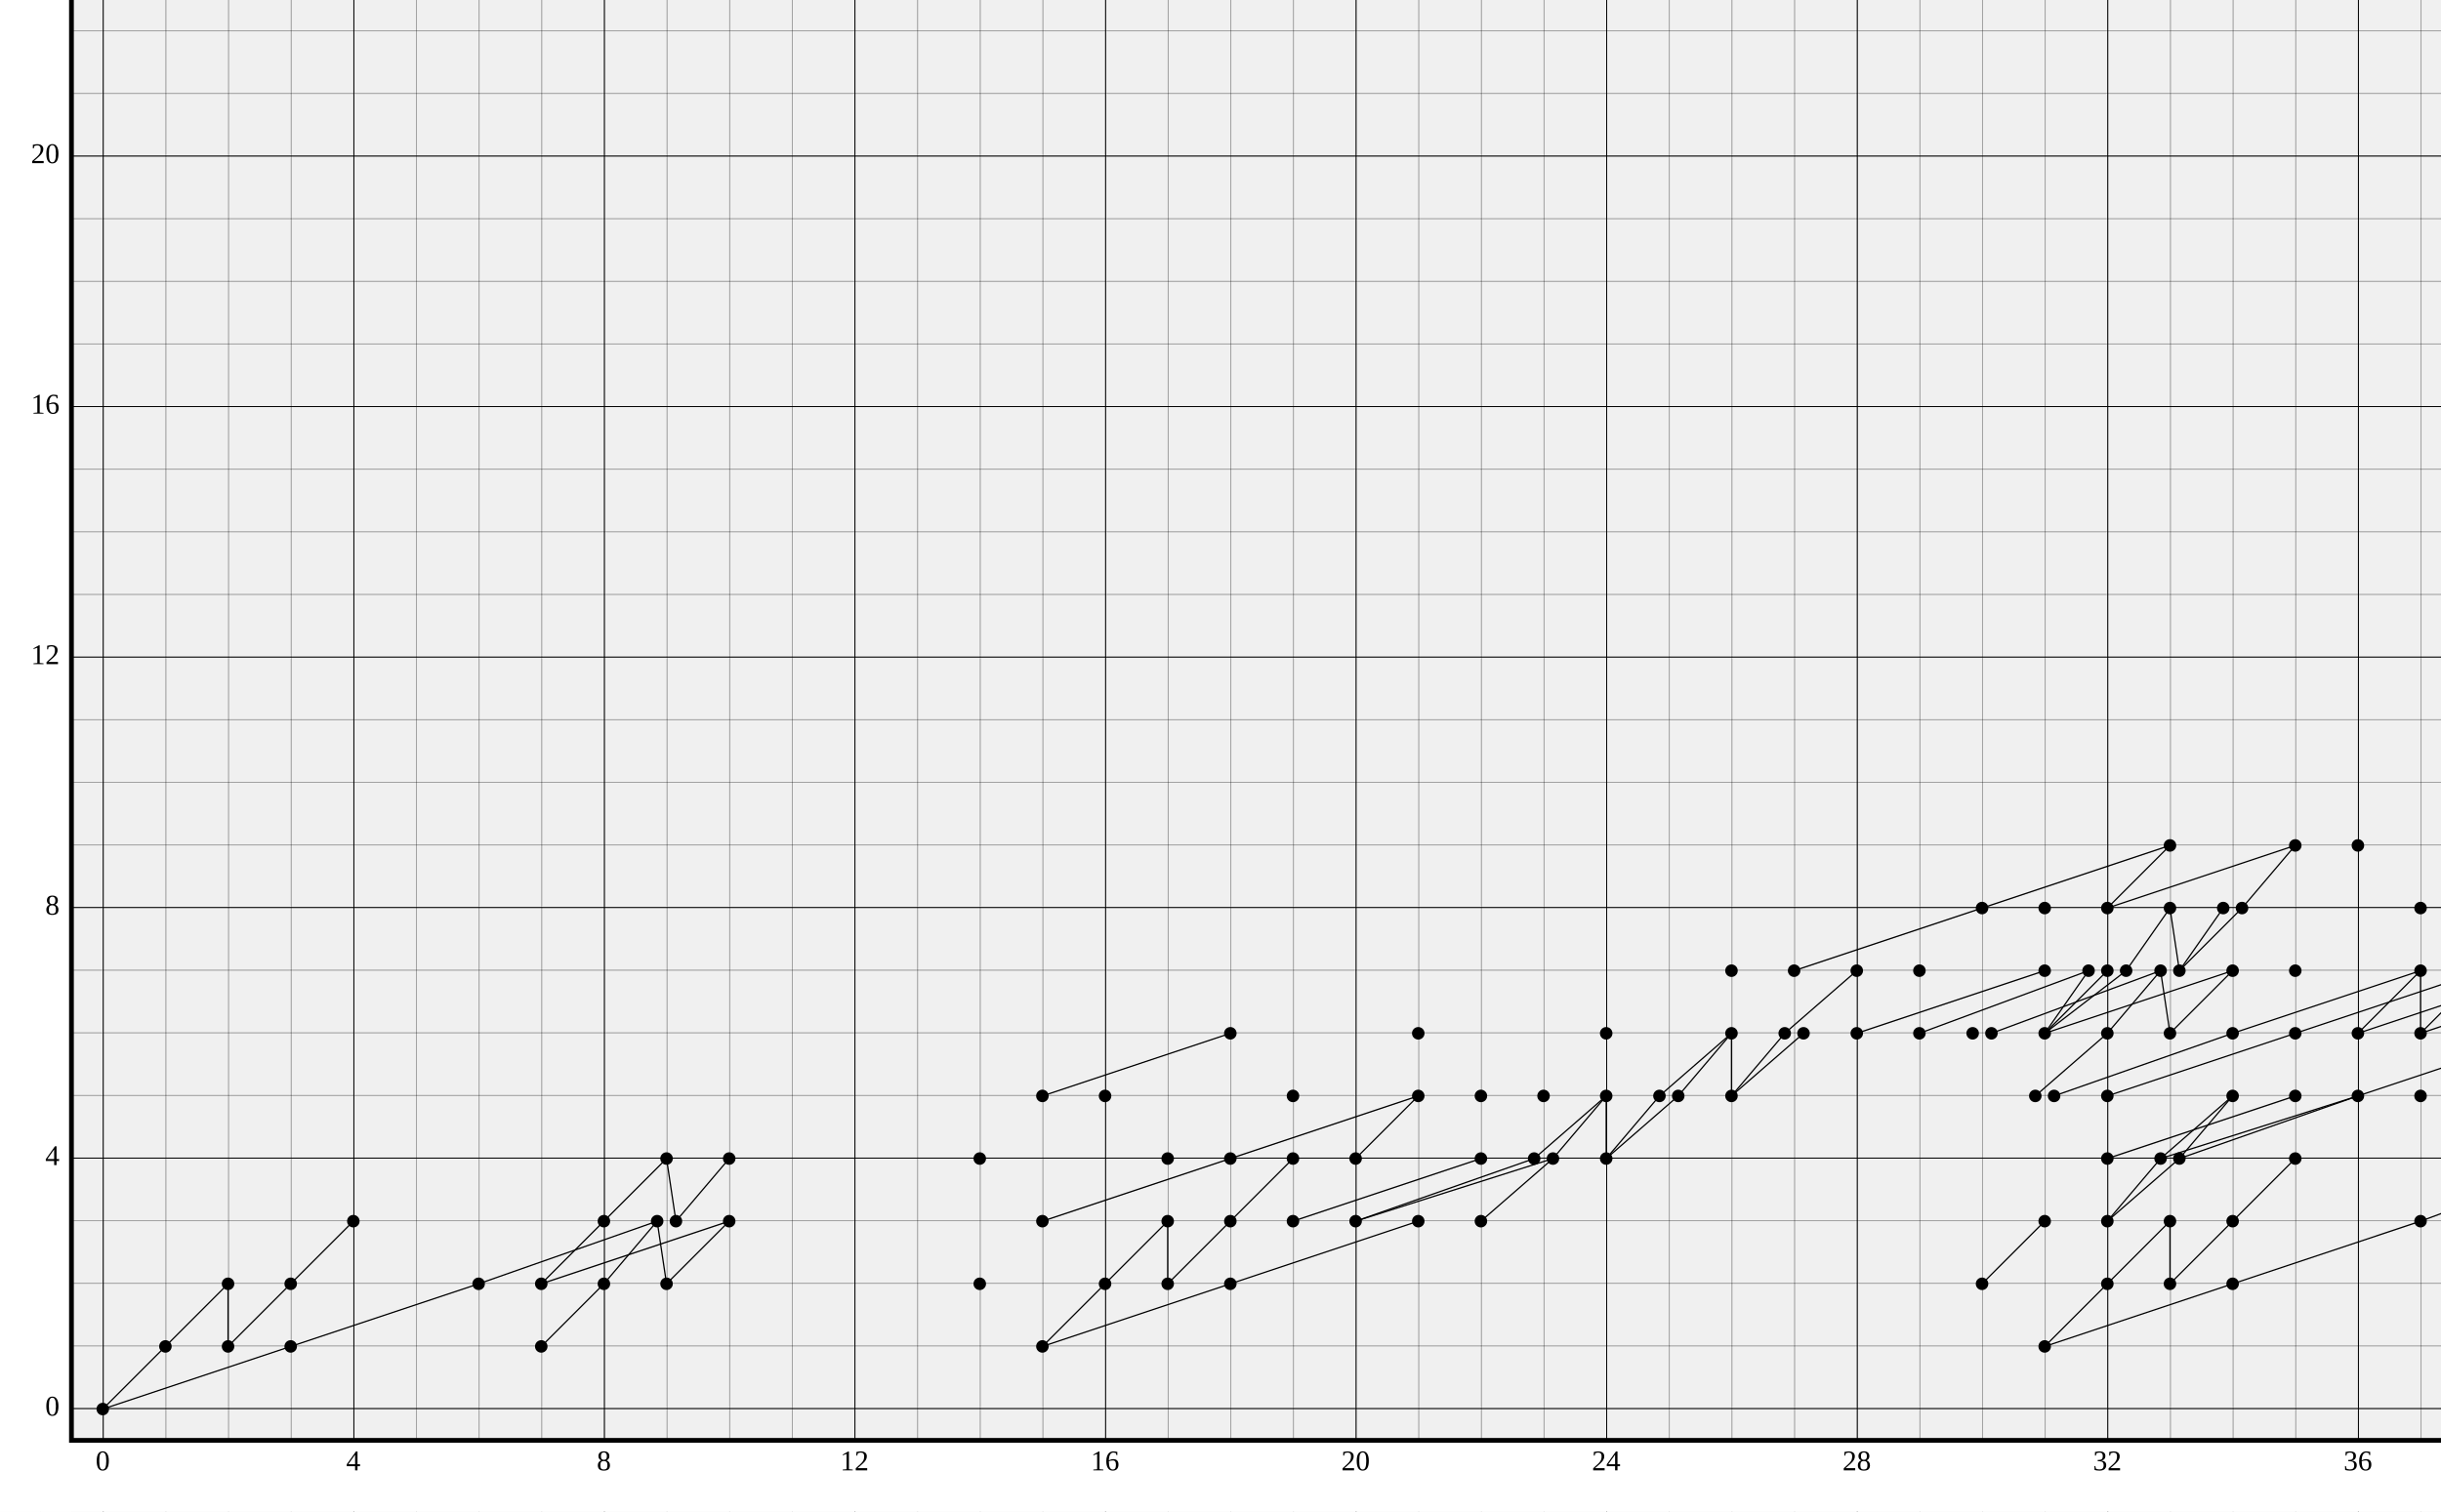
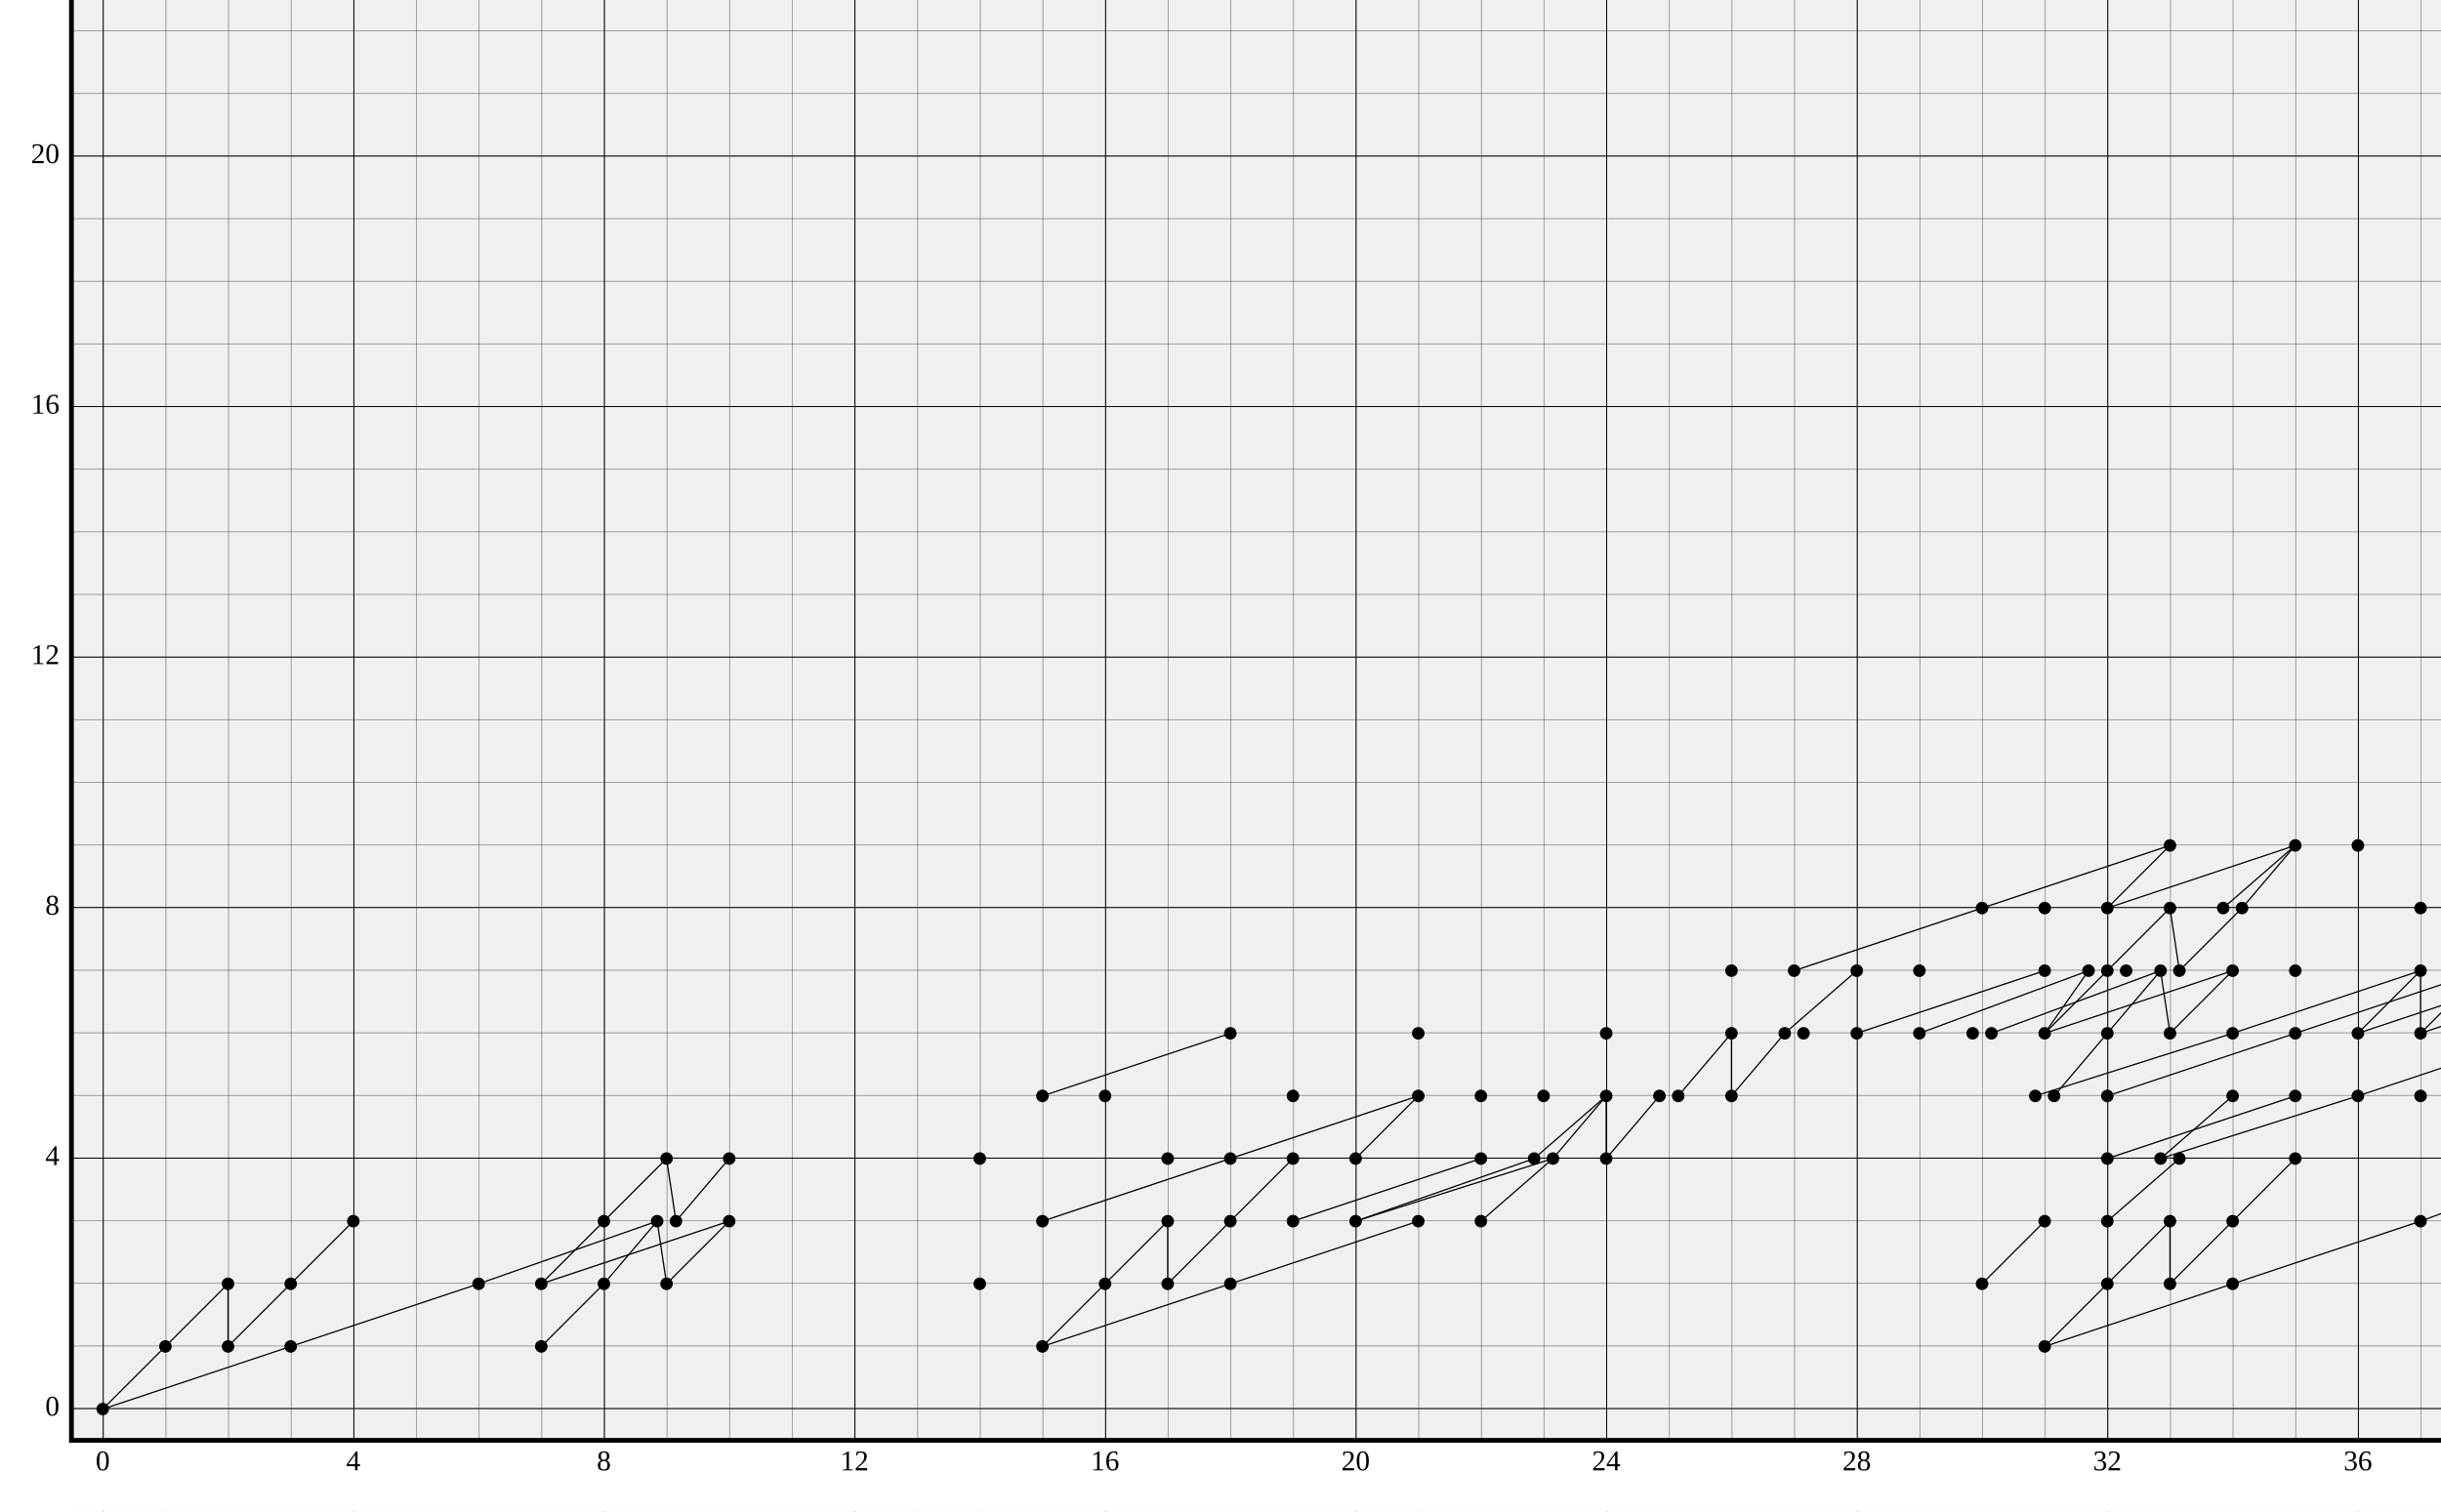
<svg xmlns="http://www.w3.org/2000/svg" viewBox="-30 -605 1025 635">
  <defs>
    <pattern id="smallGrid" width="1" height="1" patternUnits="userSpaceOnUse">
      <path d="M 1 1 L 0 1 0 0" fill="none" stroke="black" stroke-width="0.01" />
    </pattern>
    <pattern id="bigGrid" width="4" height="4" patternUnits="userSpaceOnUse">
      <rect width="4" height="4" fill="url(#smallGrid)" />
      <path d="M 4 4 L 0 4 0 0" fill="none" stroke="black" stroke-width="0.03" />
    </pattern>
  </defs>
  <g id="inner" transform="translate(13.15217,-13.15217) scale(26.30435)">
    <rect id="grid" fill="url(#bigGrid)" x="-4" width="44.5" y="-28" height="32" />
    <g id="contents">
      <style>
.class-error {
    fill: #a6001a;
}
.class-done {
    fill: gray;
}
.class-group:hover &gt; circle {
    fill: red;
}
.highlight &gt; circle, .selected &gt; circle {
    fill: red;
}
.differential {
    stroke-width: 0.02;
    stroke: orange;
}
.structline {
    stroke-width: 0.02;
    stroke: black;
}
.d2 {
    stroke: cyan;
}
.d3 {
    stroke: red;
}
.d4 {
    stroke: green;
}
.d5 {
    stroke: blue;
}
</style>
      <g>
        <line x1="17" x2="17" y1="-2" y2="-3" class="structline structline-h_0 structline-h_0-17-2" />
        <line x1="2" x2="2" y1="-1" y2="-2" class="structline structline-h_0 structline-h_0-2-1" />
        <line x1="24" x2="24" y1="-4" y2="-5" class="structline structline-h_0 structline-h_0-24-4" />
        <line x1="26" x2="26" y1="-5" y2="-6" class="structline structline-h_0 structline-h_0-26-5" />
        <line x1="33" x2="33" y1="-2" y2="-3" class="structline structline-h_0 structline-h_0-33-2" />
        <line x1="33" x2="32.85" y1="-6" y2="-7" class="structline structline-h_0 structline-h_0-33-6" />
        <line x1="33.15" x2="33" y1="-7" y2="-8" class="structline structline-h_0 structline-h_0-33-7" />
        <line x1="37" x2="37" y1="-6" y2="-7" class="structline structline-h_0 structline-h_0-37-6" />
        <line x1="38.85" x2="39" y1="-4" y2="-5" class="structline structline-h_0 structline-h_0-39-4" />
        <line x1="40" x2="39.7" y1="-3" y2="-4" class="structline structline-h_0 structline-h_0-40-3" />
-         <line x1="40" x2="39.85" y1="-4" y2="-5" class="structline structline-h_0 structline-h_0-40-4" />
+         <line x1="40.3" x2="39.85" y1="-4" y2="-5" class="structline structline-h_0 structline-h_0-40-4" />
        <line x1="9" x2="8.85" y1="-2" y2="-3" class="structline structline-h_0 structline-h_0-9-2" />
        <line x1="9.15" x2="9" y1="-3" y2="-4" class="structline structline-h_0 structline-h_0-9-3" />
        <line x1="0" x2="1" y1="0" y2="-1" class="structline structline-h_1 structline-h_1-0-0" />
        <line x1="1" x2="2" y1="-1" y2="-2" class="structline structline-h_1 structline-h_1-1-1" />
        <line x1="15" x2="16" y1="-1" y2="-2" class="structline structline-h_1 structline-h_1-15-1" />
        <line x1="16" x2="17" y1="-2" y2="-3" class="structline structline-h_1 structline-h_1-16-2" />
        <line x1="17" x2="18" y1="-2" y2="-3" class="structline structline-h_1 structline-h_1-17-2" />
        <line x1="18" x2="19" y1="-3" y2="-4" class="structline structline-h_1 structline-h_1-18-3" />
        <line x1="2" x2="3" y1="-1" y2="-2" class="structline structline-h_1 structline-h_1-2-1" />
        <line x1="20" x2="21" y1="-4" y2="-5" class="structline structline-h_1 structline-h_1-20-4" />
        <line x1="22" x2="23.15" y1="-3" y2="-4" class="structline structline-h_1 structline-h_1-22-3" />
        <line x1="23.15" x2="24" y1="-4" y2="-5" class="structline structline-h_1 structline-h_1-23-4" />
        <line x1="22.85" x2="24" y1="-4" y2="-5" class="structline structline-h_1 structline-h_1-23-4" />
-         <line x1="24" x2="25.15" y1="-4" y2="-5" class="structline structline-h_1 structline-h_1-24-4" />
        <line x1="24" x2="24.85" y1="-4" y2="-5" class="structline structline-h_1 structline-h_1-24-4" />
        <line x1="25.15" x2="26" y1="-5" y2="-6" class="structline structline-h_1 structline-h_1-25-5" />
-         <line x1="24.85" x2="26" y1="-5" y2="-6" class="structline structline-h_1 structline-h_1-25-5" />
-         <line x1="26" x2="27.15" y1="-5" y2="-6" class="structline structline-h_1 structline-h_1-26-5" />
        <line x1="26" x2="26.85" y1="-5" y2="-6" class="structline structline-h_1 structline-h_1-26-5" />
        <line x1="26.85" x2="28" y1="-6" y2="-7" class="structline structline-h_1 structline-h_1-27-6" />
        <line x1="3" x2="4" y1="-2" y2="-3" class="structline structline-h_1 structline-h_1-3-2" />
        <line x1="30" x2="31" y1="-2" y2="-3" class="structline structline-h_1 structline-h_1-30-2" />
        <line x1="31" x2="32" y1="-1" y2="-2" class="structline structline-h_1 structline-h_1-31-1" />
-         <line x1="30.85" x2="32" y1="-5" y2="-6" class="structline structline-h_1 structline-h_1-31-5" />
-         <line x1="31" x2="32.3" y1="-6" y2="-7" class="structline structline-h_1 structline-h_1-31-6" />
+         <line x1="31.15" x2="32" y1="-5" y2="-6" class="structline structline-h_1 structline-h_1-31-5" />
        <line x1="31" x2="32" y1="-6" y2="-7" class="structline structline-h_1 structline-h_1-31-6" />
        <line x1="31" x2="31.7" y1="-6" y2="-7" class="structline structline-h_1 structline-h_1-31-6" />
        <line x1="32" x2="33" y1="-2" y2="-3" class="structline structline-h_1 structline-h_1-32-2" />
        <line x1="32" x2="33.15" y1="-3" y2="-4" class="structline structline-h_1 structline-h_1-32-3" />
-         <line x1="32" x2="32.85" y1="-3" y2="-4" class="structline structline-h_1 structline-h_1-32-3" />
        <line x1="32" x2="32.85" y1="-6" y2="-7" class="structline structline-h_1 structline-h_1-32-6" />
-         <line x1="32.3" x2="33" y1="-7" y2="-8" class="structline structline-h_1 structline-h_1-32-7" />
+         <line x1="32" x2="33" y1="-7" y2="-8" class="structline structline-h_1 structline-h_1-32-7" />
        <line x1="32" x2="33" y1="-8" y2="-9" class="structline structline-h_1 structline-h_1-32-8" />
        <line x1="33" x2="34" y1="-2" y2="-3" class="structline structline-h_1 structline-h_1-33-2" />
-         <line x1="33.15" x2="34" y1="-4" y2="-5" class="structline structline-h_1 structline-h_1-33-4" />
        <line x1="32.85" x2="34" y1="-4" y2="-5" class="structline structline-h_1 structline-h_1-33-4" />
        <line x1="33" x2="34" y1="-6" y2="-7" class="structline structline-h_1 structline-h_1-33-6" />
        <line x1="33.15" x2="34.15" y1="-7" y2="-8" class="structline structline-h_1 structline-h_1-33-7" />
-         <line x1="33.15" x2="33.85" y1="-7" y2="-8" class="structline structline-h_1 structline-h_1-33-7" />
        <line x1="34" x2="35" y1="-3" y2="-4" class="structline structline-h_1 structline-h_1-34-3" />
        <line x1="34.15" x2="35" y1="-8" y2="-9" class="structline structline-h_1 structline-h_1-34-8" />
+         <line x1="33.85" x2="35" y1="-8" y2="-9" class="structline structline-h_1 structline-h_1-34-8" />
        <line x1="36" x2="37" y1="-6" y2="-7" class="structline structline-h_1 structline-h_1-36-6" />
        <line x1="37" x2="38" y1="-6" y2="-7" class="structline structline-h_1 structline-h_1-37-6" />
        <line x1="38" x2="39" y1="-2" y2="-3" class="structline structline-h_1 structline-h_1-38-2" />
        <line x1="38" x2="39.15" y1="-3" y2="-4" class="structline structline-h_1 structline-h_1-38-3" />
        <line x1="38" x2="39" y1="-4" y2="-5" class="structline structline-h_1 structline-h_1-38-4" />
        <line x1="38" x2="39" y1="-6" y2="-7" class="structline structline-h_1 structline-h_1-38-6" />
        <line x1="39" x2="39.7" y1="-3" y2="-4" class="structline structline-h_1 structline-h_1-39-3" />
        <line x1="39.15" x2="39.85" y1="-4" y2="-5" class="structline structline-h_1 structline-h_1-39-4" />
        <line x1="38.85" x2="40.15" y1="-4" y2="-5" class="structline structline-h_1 structline-h_1-39-4" />
-         <line x1="38.85" x2="39.85" y1="-4" y2="-5" class="structline structline-h_1 structline-h_1-39-4" />
        <line x1="7" x2="8" y1="-1" y2="-2" class="structline structline-h_1 structline-h_1-7-1" />
        <line x1="7" x2="8" y1="-2" y2="-3" class="structline structline-h_1 structline-h_1-7-2" />
        <line x1="8" x2="8.85" y1="-2" y2="-3" class="structline structline-h_1 structline-h_1-8-2" />
        <line x1="8" x2="9" y1="-3" y2="-4" class="structline structline-h_1 structline-h_1-8-3" />
        <line x1="9" x2="10" y1="-2" y2="-3" class="structline structline-h_1 structline-h_1-9-2" />
        <line x1="9.15" x2="10" y1="-3" y2="-4" class="structline structline-h_1 structline-h_1-9-3" />
        <line x1="0" x2="3" y1="0" y2="-1" class="structline structline-h_2 structline-h_2-0-0" />
        <line x1="15" x2="18" y1="-1" y2="-2" class="structline structline-h_2 structline-h_2-15-1" />
        <line x1="15" x2="18" y1="-3" y2="-4" class="structline structline-h_2 structline-h_2-15-3" />
        <line x1="15" x2="18" y1="-5" y2="-6" class="structline structline-h_2 structline-h_2-15-5" />
        <line x1="18" x2="21" y1="-2" y2="-3" class="structline structline-h_2 structline-h_2-18-2" />
        <line x1="18" x2="21" y1="-4" y2="-5" class="structline structline-h_2 structline-h_2-18-4" />
        <line x1="19" x2="22" y1="-3" y2="-4" class="structline structline-h_2 structline-h_2-19-3" />
        <line x1="20" x2="23.15" y1="-3" y2="-4" class="structline structline-h_2 structline-h_2-20-3" />
        <line x1="20" x2="22.85" y1="-3" y2="-4" class="structline structline-h_2 structline-h_2-20-3" />
        <line x1="27" x2="30" y1="-7" y2="-8" class="structline structline-h_2 structline-h_2-27-7" />
        <line x1="28" x2="31" y1="-6" y2="-7" class="structline structline-h_2 structline-h_2-28-6" />
        <line x1="29" x2="31.7" y1="-6" y2="-7" class="structline structline-h_2 structline-h_2-29-6" />
        <line x1="3" x2="6" y1="-1" y2="-2" class="structline structline-h_2 structline-h_2-3-1" />
        <line x1="30.15" x2="32.85" y1="-6" y2="-7" class="structline structline-h_2 structline-h_2-30-6" />
        <line x1="30" x2="33" y1="-8" y2="-9" class="structline structline-h_2 structline-h_2-30-8" />
        <line x1="31" x2="34" y1="-1" y2="-2" class="structline structline-h_2 structline-h_2-31-1" />
-         <line x1="31.15" x2="34" y1="-5" y2="-6" class="structline structline-h_2 structline-h_2-31-5" />
+         <line x1="30.85" x2="34" y1="-5" y2="-6" class="structline structline-h_2 structline-h_2-31-5" />
        <line x1="31" x2="34" y1="-6" y2="-7" class="structline structline-h_2 structline-h_2-31-6" />
        <line x1="32" x2="35" y1="-4" y2="-5" class="structline structline-h_2 structline-h_2-32-4" />
        <line x1="32" x2="35" y1="-5" y2="-6" class="structline structline-h_2 structline-h_2-32-5" />
        <line x1="32" x2="35" y1="-8" y2="-9" class="structline structline-h_2 structline-h_2-32-8" />
-         <line x1="33.15" x2="36" y1="-4" y2="-5" class="structline structline-h_2 structline-h_2-33-4" />
        <line x1="32.85" x2="36" y1="-4" y2="-5" class="structline structline-h_2 structline-h_2-33-4" />
        <line x1="34" x2="37" y1="-2" y2="-3" class="structline structline-h_2 structline-h_2-34-2" />
        <line x1="34" x2="37" y1="-6" y2="-7" class="structline structline-h_2 structline-h_2-34-6" />
        <line x1="35" x2="38" y1="-6" y2="-7" class="structline structline-h_2 structline-h_2-35-6" />
        <line x1="36" x2="39" y1="-5" y2="-6" class="structline structline-h_2 structline-h_2-36-5" />
        <line x1="36" x2="39" y1="-6" y2="-7" class="structline structline-h_2 structline-h_2-36-6" />
        <line x1="37" x2="39.7" y1="-3" y2="-4" class="structline structline-h_2 structline-h_2-37-3" />
        <line x1="37" x2="40" y1="-6" y2="-7" class="structline structline-h_2 structline-h_2-37-6" />
        <line x1="6" x2="8.85" y1="-2" y2="-3" class="structline structline-h_2 structline-h_2-6-2" />
        <line x1="7" x2="10" y1="-2" y2="-3" class="structline structline-h_2 structline-h_2-7-2" />
        <g class="class-group class-group-0-0" data-x="0" data-y="0">
          <circle cx="0" cy="0" r="0.1" class="class" />
        </g>
        <g class="class-group class-group-1-1" data-x="1" data-y="1">
          <circle cx="1" cy="-1" r="0.1" class="class" />
        </g>
        <g class="class-group class-group-10-3" data-x="10" data-y="3">
          <circle cx="10" cy="-3" r="0.1" class="class" />
        </g>
        <g class="class-group class-group-10-4" data-x="10" data-y="4">
          <circle cx="10" cy="-4" r="0.1" class="class" />
        </g>
        <g class="class-group class-group-14-2" data-x="14" data-y="2">
          <circle cx="14" cy="-2" r="0.1" class="class" />
        </g>
        <g class="class-group class-group-14-4" data-x="14" data-y="4">
          <circle cx="14" cy="-4" r="0.1" class="class" />
        </g>
        <g class="class-group class-group-15-1" data-x="15" data-y="1">
          <circle cx="15" cy="-1" r="0.1" class="class" />
        </g>
        <g class="class-group class-group-15-3" data-x="15" data-y="3">
          <circle cx="15" cy="-3" r="0.1" class="class" />
        </g>
        <g class="class-group class-group-15-5" data-x="15" data-y="5">
          <circle cx="15" cy="-5" r="0.1" class="class" />
        </g>
        <g class="class-group class-group-16-2" data-x="16" data-y="2">
          <circle cx="16" cy="-2" r="0.1" class="class" />
        </g>
        <g class="class-group class-group-16-5" data-x="16" data-y="5">
          <circle cx="16" cy="-5" r="0.1" class="class" />
        </g>
        <g class="class-group class-group-17-2" data-x="17" data-y="2">
          <circle cx="17" cy="-2" r="0.1" class="class" />
        </g>
        <g class="class-group class-group-17-3" data-x="17" data-y="3">
          <circle cx="17" cy="-3" r="0.1" class="class" />
        </g>
        <g class="class-group class-group-17-4" data-x="17" data-y="4">
          <circle cx="17" cy="-4" r="0.1" class="class" />
        </g>
        <g class="class-group class-group-18-2" data-x="18" data-y="2">
          <circle cx="18" cy="-2" r="0.1" class="class" />
        </g>
        <g class="class-group class-group-18-3" data-x="18" data-y="3">
          <circle cx="18" cy="-3" r="0.1" class="class" />
        </g>
        <g class="class-group class-group-18-4" data-x="18" data-y="4">
          <circle cx="18" cy="-4" r="0.1" class="class" />
        </g>
        <g class="class-group class-group-18-6" data-x="18" data-y="6">
          <circle cx="18" cy="-6" r="0.1" class="class" />
        </g>
        <g class="class-group class-group-19-3" data-x="19" data-y="3">
          <circle cx="19" cy="-3" r="0.1" class="class" />
        </g>
        <g class="class-group class-group-19-4" data-x="19" data-y="4">
          <circle cx="19" cy="-4" r="0.1" class="class" />
        </g>
        <g class="class-group class-group-19-5" data-x="19" data-y="5">
          <circle cx="19" cy="-5" r="0.1" class="class" />
        </g>
        <g class="class-group class-group-2-1" data-x="2" data-y="1">
          <circle cx="2" cy="-1" r="0.1" class="class" />
        </g>
        <g class="class-group class-group-2-2" data-x="2" data-y="2">
          <circle cx="2" cy="-2" r="0.1" class="class" />
        </g>
        <g class="class-group class-group-20-3" data-x="20" data-y="3">
          <circle cx="20" cy="-3" r="0.1" class="class" />
        </g>
        <g class="class-group class-group-20-4" data-x="20" data-y="4">
          <circle cx="20" cy="-4" r="0.1" class="class" />
        </g>
        <g class="class-group class-group-21-3" data-x="21" data-y="3">
          <circle cx="21" cy="-3" r="0.1" class="class" />
        </g>
        <g class="class-group class-group-21-5" data-x="21" data-y="5">
          <circle cx="21" cy="-5" r="0.1" class="class" />
        </g>
        <g class="class-group class-group-21-6" data-x="21" data-y="6">
          <circle cx="21" cy="-6" r="0.1" class="class" />
        </g>
        <g class="class-group class-group-22-3" data-x="22" data-y="3">
          <circle cx="22" cy="-3" r="0.1" class="class" />
        </g>
        <g class="class-group class-group-22-4" data-x="22" data-y="4">
          <circle cx="22" cy="-4" r="0.1" class="class" />
        </g>
        <g class="class-group class-group-22-5" data-x="22" data-y="5">
          <circle cx="22" cy="-5" r="0.1" class="class" />
        </g>
        <g class="class-group class-group-23-4" data-x="23" data-y="4">
          <circle cx="22.85" cy="-4" r="0.1" class="class" />
          <circle cx="23.15" cy="-4" r="0.1" class="class" />
        </g>
        <g class="class-group class-group-23-5" data-x="23" data-y="5">
          <circle cx="23" cy="-5" r="0.1" class="class" />
        </g>
        <g class="class-group class-group-24-4" data-x="24" data-y="4">
          <circle cx="24" cy="-4" r="0.1" class="class" />
        </g>
        <g class="class-group class-group-24-5" data-x="24" data-y="5">
          <circle cx="24" cy="-5" r="0.1" class="class" />
        </g>
        <g class="class-group class-group-24-6" data-x="24" data-y="6">
          <circle cx="24" cy="-6" r="0.1" class="class" />
        </g>
        <g class="class-group class-group-25-5" data-x="25" data-y="5">
          <circle cx="24.85" cy="-5" r="0.1" class="class" />
          <circle cx="25.15" cy="-5" r="0.1" class="class" />
        </g>
        <g class="class-group class-group-26-5" data-x="26" data-y="5">
          <circle cx="26" cy="-5" r="0.1" class="class" />
        </g>
        <g class="class-group class-group-26-6" data-x="26" data-y="6">
          <circle cx="26" cy="-6" r="0.1" class="class" />
        </g>
        <g class="class-group class-group-26-7" data-x="26" data-y="7">
          <circle cx="26" cy="-7" r="0.1" class="class" />
        </g>
        <g class="class-group class-group-27-6" data-x="27" data-y="6">
          <circle cx="26.85" cy="-6" r="0.1" class="class" />
          <circle cx="27.15" cy="-6" r="0.1" class="class" />
        </g>
        <g class="class-group class-group-27-7" data-x="27" data-y="7">
          <circle cx="27" cy="-7" r="0.1" class="class" />
        </g>
        <g class="class-group class-group-28-6" data-x="28" data-y="6">
          <circle cx="28" cy="-6" r="0.1" class="class" />
        </g>
        <g class="class-group class-group-28-7" data-x="28" data-y="7">
          <circle cx="28" cy="-7" r="0.1" class="class" />
        </g>
        <g class="class-group class-group-29-6" data-x="29" data-y="6">
          <circle cx="29" cy="-6" r="0.1" class="class" />
        </g>
        <g class="class-group class-group-29-7" data-x="29" data-y="7">
          <circle cx="29" cy="-7" r="0.1" class="class" />
        </g>
        <g class="class-group class-group-3-1" data-x="3" data-y="1">
          <circle cx="3" cy="-1" r="0.1" class="class" />
        </g>
        <g class="class-group class-group-3-2" data-x="3" data-y="2">
          <circle cx="3" cy="-2" r="0.1" class="class" />
        </g>
        <g class="class-group class-group-30-2" data-x="30" data-y="2">
          <circle cx="30" cy="-2" r="0.1" class="class" />
        </g>
        <g class="class-group class-group-30-6" data-x="30" data-y="6">
          <circle cx="29.85" cy="-6" r="0.1" class="class" />
          <circle cx="30.15" cy="-6" r="0.1" class="class" />
        </g>
        <g class="class-group class-group-30-8" data-x="30" data-y="8">
          <circle cx="30" cy="-8" r="0.1" class="class" />
        </g>
        <g class="class-group class-group-31-1" data-x="31" data-y="1">
          <circle cx="31" cy="-1" r="0.1" class="class" />
        </g>
        <g class="class-group class-group-31-3" data-x="31" data-y="3">
          <circle cx="31" cy="-3" r="0.1" class="class" />
        </g>
        <g class="class-group class-group-31-5" data-x="31" data-y="5">
          <circle cx="30.85" cy="-5" r="0.1" class="class" />
          <circle cx="31.15" cy="-5" r="0.1" class="class" />
        </g>
        <g class="class-group class-group-31-6" data-x="31" data-y="6">
          <circle cx="31" cy="-6" r="0.1" class="class" />
        </g>
        <g class="class-group class-group-31-7" data-x="31" data-y="7">
          <circle cx="31" cy="-7" r="0.1" class="class" />
        </g>
        <g class="class-group class-group-31-8" data-x="31" data-y="8">
          <circle cx="31" cy="-8" r="0.1" class="class" />
        </g>
        <g class="class-group class-group-32-2" data-x="32" data-y="2">
          <circle cx="32" cy="-2" r="0.1" class="class" />
        </g>
        <g class="class-group class-group-32-3" data-x="32" data-y="3">
          <circle cx="32" cy="-3" r="0.1" class="class" />
        </g>
        <g class="class-group class-group-32-4" data-x="32" data-y="4">
          <circle cx="32" cy="-4" r="0.1" class="class" />
        </g>
        <g class="class-group class-group-32-5" data-x="32" data-y="5">
          <circle cx="32" cy="-5" r="0.1" class="class" />
        </g>
        <g class="class-group class-group-32-6" data-x="32" data-y="6">
          <circle cx="32" cy="-6" r="0.1" class="class" />
        </g>
        <g class="class-group class-group-32-7" data-x="32" data-y="7">
          <circle cx="31.7" cy="-7" r="0.1" class="class" />
          <circle cx="32" cy="-7" r="0.1" class="class" />
          <circle cx="32.3" cy="-7" r="0.1" class="class" />
        </g>
        <g class="class-group class-group-32-8" data-x="32" data-y="8">
          <circle cx="32" cy="-8" r="0.1" class="class" />
        </g>
        <g class="class-group class-group-33-2" data-x="33" data-y="2">
          <circle cx="33" cy="-2" r="0.1" class="class" />
        </g>
        <g class="class-group class-group-33-3" data-x="33" data-y="3">
          <circle cx="33" cy="-3" r="0.1" class="class" />
        </g>
        <g class="class-group class-group-33-4" data-x="33" data-y="4">
          <circle cx="32.85" cy="-4" r="0.1" class="class" />
          <circle cx="33.15" cy="-4" r="0.1" class="class" />
        </g>
        <g class="class-group class-group-33-6" data-x="33" data-y="6">
          <circle cx="33" cy="-6" r="0.1" class="class" />
        </g>
        <g class="class-group class-group-33-7" data-x="33" data-y="7">
          <circle cx="32.85" cy="-7" r="0.1" class="class" />
          <circle cx="33.15" cy="-7" r="0.1" class="class" />
        </g>
        <g class="class-group class-group-33-8" data-x="33" data-y="8">
          <circle cx="33" cy="-8" r="0.1" class="class" />
        </g>
        <g class="class-group class-group-33-9" data-x="33" data-y="9">
          <circle cx="33" cy="-9" r="0.1" class="class" />
        </g>
        <g class="class-group class-group-34-2" data-x="34" data-y="2">
          <circle cx="34" cy="-2" r="0.1" class="class" />
        </g>
        <g class="class-group class-group-34-3" data-x="34" data-y="3">
          <circle cx="34" cy="-3" r="0.1" class="class" />
        </g>
        <g class="class-group class-group-34-5" data-x="34" data-y="5">
          <circle cx="34" cy="-5" r="0.1" class="class" />
        </g>
        <g class="class-group class-group-34-6" data-x="34" data-y="6">
          <circle cx="34" cy="-6" r="0.1" class="class" />
        </g>
        <g class="class-group class-group-34-7" data-x="34" data-y="7">
          <circle cx="34" cy="-7" r="0.1" class="class" />
        </g>
        <g class="class-group class-group-34-8" data-x="34" data-y="8">
          <circle cx="33.85" cy="-8" r="0.1" class="class" />
          <circle cx="34.15" cy="-8" r="0.1" class="class" />
        </g>
        <g class="class-group class-group-35-4" data-x="35" data-y="4">
          <circle cx="35" cy="-4" r="0.1" class="class" />
        </g>
        <g class="class-group class-group-35-5" data-x="35" data-y="5">
          <circle cx="35" cy="-5" r="0.1" class="class" />
        </g>
        <g class="class-group class-group-35-6" data-x="35" data-y="6">
          <circle cx="35" cy="-6" r="0.1" class="class" />
        </g>
        <g class="class-group class-group-35-7" data-x="35" data-y="7">
          <circle cx="35" cy="-7" r="0.1" class="class" />
        </g>
        <g class="class-group class-group-35-9" data-x="35" data-y="9">
          <circle cx="35" cy="-9" r="0.1" class="class" />
        </g>
        <g class="class-group class-group-36-5" data-x="36" data-y="5">
          <circle cx="36" cy="-5" r="0.1" class="class" />
        </g>
        <g class="class-group class-group-36-6" data-x="36" data-y="6">
          <circle cx="36" cy="-6" r="0.1" class="class" />
        </g>
        <g class="class-group class-group-36-9" data-x="36" data-y="9">
          <circle cx="36" cy="-9" r="0.1" class="class" />
        </g>
        <g class="class-group class-group-37-3" data-x="37" data-y="3">
          <circle cx="37" cy="-3" r="0.1" class="class" />
        </g>
        <g class="class-group class-group-37-5" data-x="37" data-y="5">
          <circle cx="37" cy="-5" r="0.1" class="class" />
        </g>
        <g class="class-group class-group-37-6" data-x="37" data-y="6">
          <circle cx="37" cy="-6" r="0.1" class="class" />
        </g>
        <g class="class-group class-group-37-7" data-x="37" data-y="7">
          <circle cx="37" cy="-7" r="0.1" class="class" />
        </g>
        <g class="class-group class-group-37-8" data-x="37" data-y="8">
          <circle cx="37" cy="-8" r="0.1" class="class" />
        </g>
        <g class="class-group class-group-38-2" data-x="38" data-y="2">
          <circle cx="38" cy="-2" r="0.1" class="class" />
        </g>
        <g class="class-group class-group-38-3" data-x="38" data-y="3">
          <circle cx="38" cy="-3" r="0.1" class="class" />
        </g>
        <g class="class-group class-group-38-4" data-x="38" data-y="4">
          <circle cx="38" cy="-4" r="0.1" class="class" />
        </g>
        <g class="class-group class-group-38-6" data-x="38" data-y="6">
          <circle cx="38" cy="-6" r="0.1" class="class" />
        </g>
        <g class="class-group class-group-38-7" data-x="38" data-y="7">
          <circle cx="38" cy="-7" r="0.1" class="class" />
        </g>
        <g class="class-group class-group-38-8" data-x="38" data-y="8">
          <circle cx="38" cy="-8" r="0.1" class="class" />
        </g>
        <g class="class-group class-group-39-3" data-x="39" data-y="3">
          <circle cx="39" cy="-3" r="0.1" class="class" />
        </g>
        <g class="class-group class-group-39-4" data-x="39" data-y="4">
          <circle cx="38.85" cy="-4" r="0.1" class="class" />
          <circle cx="39.15" cy="-4" r="0.1" class="class" />
        </g>
        <g class="class-group class-group-39-5" data-x="39" data-y="5">
          <circle cx="39" cy="-5" r="0.1" class="class" />
        </g>
        <g class="class-group class-group-39-6" data-x="39" data-y="6">
          <circle cx="39" cy="-6" r="0.1" class="class" />
        </g>
        <g class="class-group class-group-39-7" data-x="39" data-y="7">
          <circle cx="39" cy="-7" r="0.1" class="class" />
        </g>
        <g class="class-group class-group-39-9" data-x="39" data-y="9">
          <circle cx="39" cy="-9" r="0.1" class="class" />
        </g>
        <g class="class-group class-group-4-3" data-x="4" data-y="3">
          <circle cx="4" cy="-3" r="0.1" class="class" />
        </g>
        <g class="class-group class-group-40-3" data-x="40" data-y="3">
          <circle cx="40" cy="-3" r="0.1" class="class" />
        </g>
        <g class="class-group class-group-40-4" data-x="40" data-y="4">
          <circle cx="39.7" cy="-4" r="0.1" class="class" />
          <circle cx="40" cy="-4" r="0.1" class="class" />
          <circle cx="40.3" cy="-4" r="0.1" class="class" />
        </g>
        <g class="class-group class-group-40-5" data-x="40" data-y="5">
          <circle cx="39.85" cy="-5" r="0.1" class="class" />
          <circle cx="40.15" cy="-5" r="0.1" class="class" />
        </g>
        <g class="class-group class-group-40-6" data-x="40" data-y="6">
          <circle cx="40" cy="-6" r="0.1" class="class" />
        </g>
        <g class="class-group class-group-40-7" data-x="40" data-y="7">
          <circle cx="40" cy="-7" r="0.1" class="class" />
        </g>
        <g class="class-group class-group-40-8" data-x="40" data-y="8">
          <circle cx="39.85" cy="-8" r="0.1" class="class" />
          <circle cx="40.15" cy="-8" r="0.1" class="class" />
        </g>
        <g class="class-group class-group-40-9" data-x="40" data-y="9">
          <circle cx="40" cy="-9" r="0.1" class="class" />
        </g>
        <g class="class-group class-group-6-2" data-x="6" data-y="2">
          <circle cx="6" cy="-2" r="0.1" class="class" />
        </g>
        <g class="class-group class-group-7-1" data-x="7" data-y="1">
          <circle cx="7" cy="-1" r="0.1" class="class" />
        </g>
        <g class="class-group class-group-7-2" data-x="7" data-y="2">
          <circle cx="7" cy="-2" r="0.1" class="class" />
        </g>
        <g class="class-group class-group-8-2" data-x="8" data-y="2">
          <circle cx="8" cy="-2" r="0.1" class="class" />
        </g>
        <g class="class-group class-group-8-3" data-x="8" data-y="3">
          <circle cx="8" cy="-3" r="0.1" class="class" />
        </g>
        <g class="class-group class-group-9-2" data-x="9" data-y="2">
          <circle cx="9" cy="-2" r="0.1" class="class" />
        </g>
        <g class="class-group class-group-9-3" data-x="9" data-y="3">
          <circle cx="8.85" cy="-3" r="0.1" class="class" />
          <circle cx="9.15" cy="-3" r="0.1" class="class" />
        </g>
        <g class="class-group class-group-9-4" data-x="9" data-y="4">
          <circle cx="9" cy="-4" r="0.1" class="class" />
        </g>
      </g>
    </g>
  </g>
  <rect id="xBlock" x="-30" height="30" y="0" fill="white" width="1025" />
  <rect id="yBlock" x="-30" width="30" fill="white" y="-605" height="635" />
  <path id="axis" stroke="black" stroke-width="2" fill="none" d="M 995 0 L 0 0 0 -605" />
  <g id="axisLabels">
    <text x="13.152" y="5" text-anchor="middle" dominant-baseline="text-before-edge">0</text>
    <text x="118.37" y="5" text-anchor="middle" dominant-baseline="text-before-edge">4</text>
    <text x="223.587" y="5" text-anchor="middle" dominant-baseline="text-before-edge">8</text>
    <text x="328.804" y="5" text-anchor="middle" dominant-baseline="text-before-edge">12</text>
    <text x="434.022" y="5" text-anchor="middle" dominant-baseline="text-before-edge">16</text>
    <text x="539.239" y="5" text-anchor="middle" dominant-baseline="text-before-edge">20</text>
    <text x="644.457" y="5" text-anchor="middle" dominant-baseline="text-before-edge">24</text>
    <text x="749.674" y="5" text-anchor="middle" dominant-baseline="text-before-edge">28</text>
    <text x="854.891" y="5" text-anchor="middle" dominant-baseline="text-before-edge">32</text>
    <text x="960.109" y="5" text-anchor="middle" dominant-baseline="text-before-edge">36</text>
    <text y="-13.152" x="-5" text-anchor="end" dominant-baseline="middle">0</text>
    <text y="-118.37" x="-5" text-anchor="end" dominant-baseline="middle">4</text>
    <text y="-223.587" x="-5" text-anchor="end" dominant-baseline="middle">8</text>
    <text y="-328.804" x="-5" text-anchor="end" dominant-baseline="middle">12</text>
    <text y="-434.022" x="-5" text-anchor="end" dominant-baseline="middle">16</text>
    <text y="-539.239" x="-5" text-anchor="end" dominant-baseline="middle">20</text>
  </g>
</svg>
